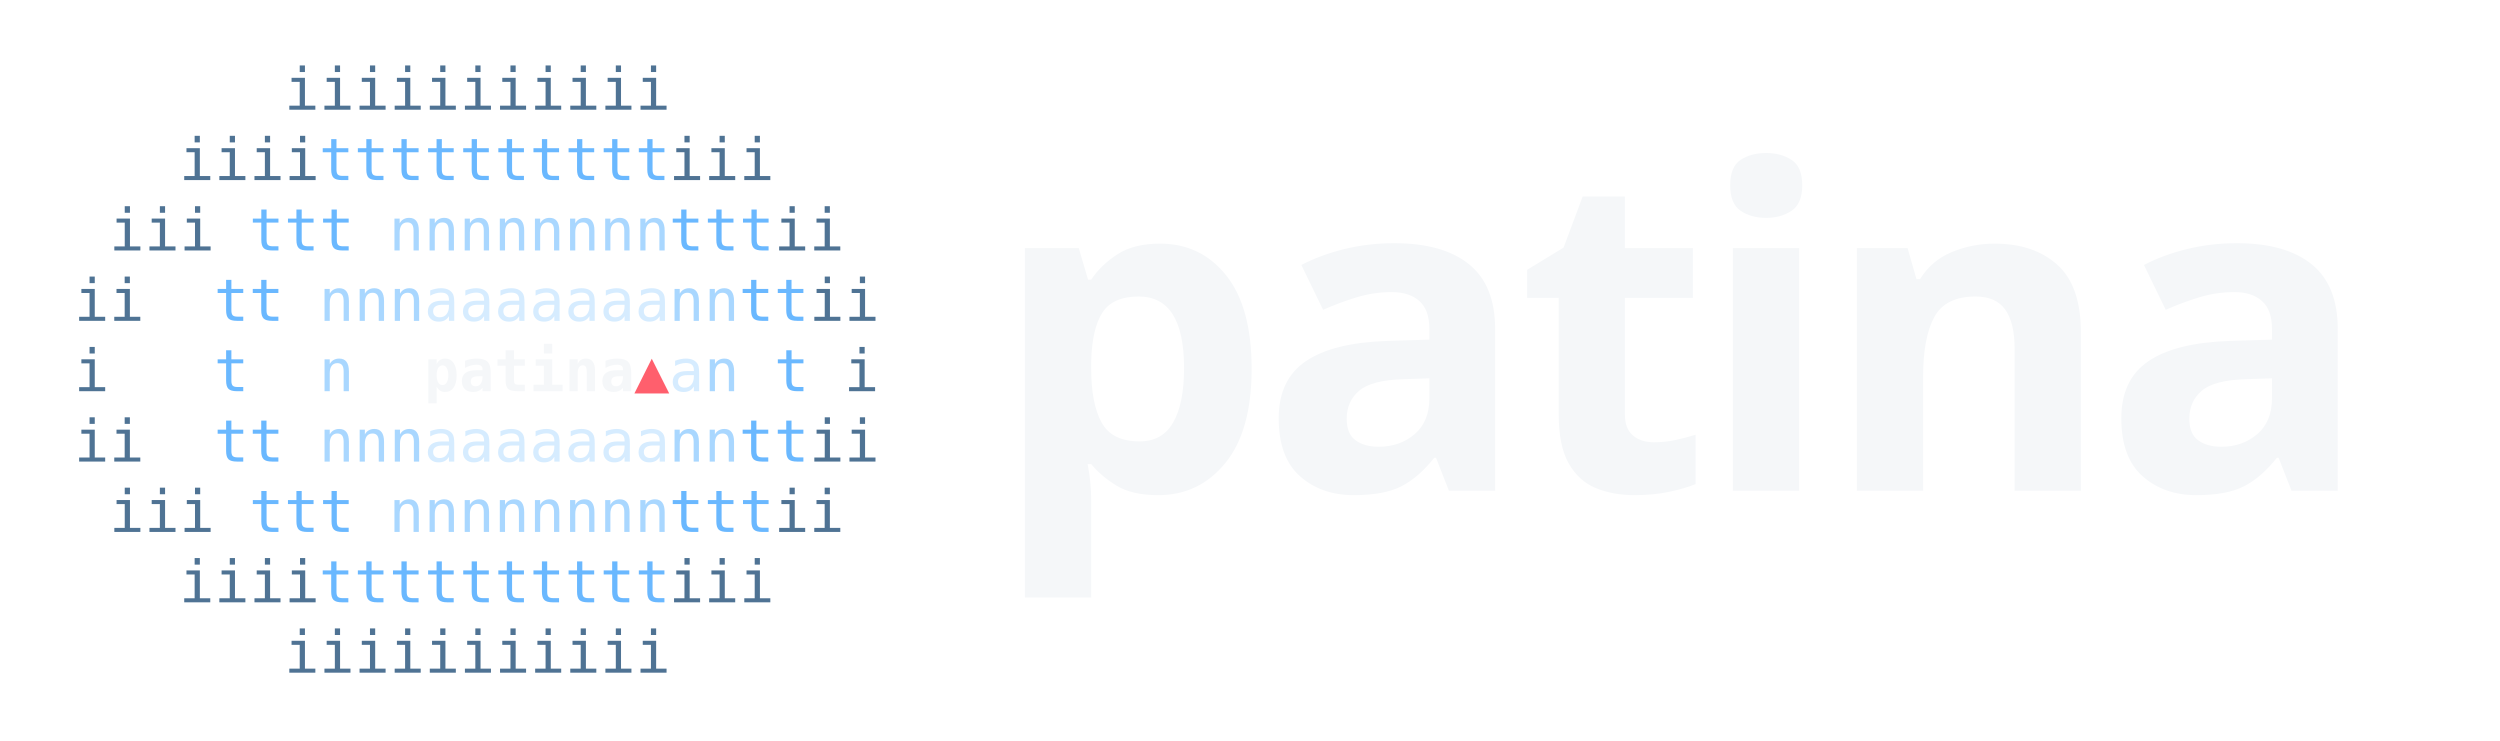
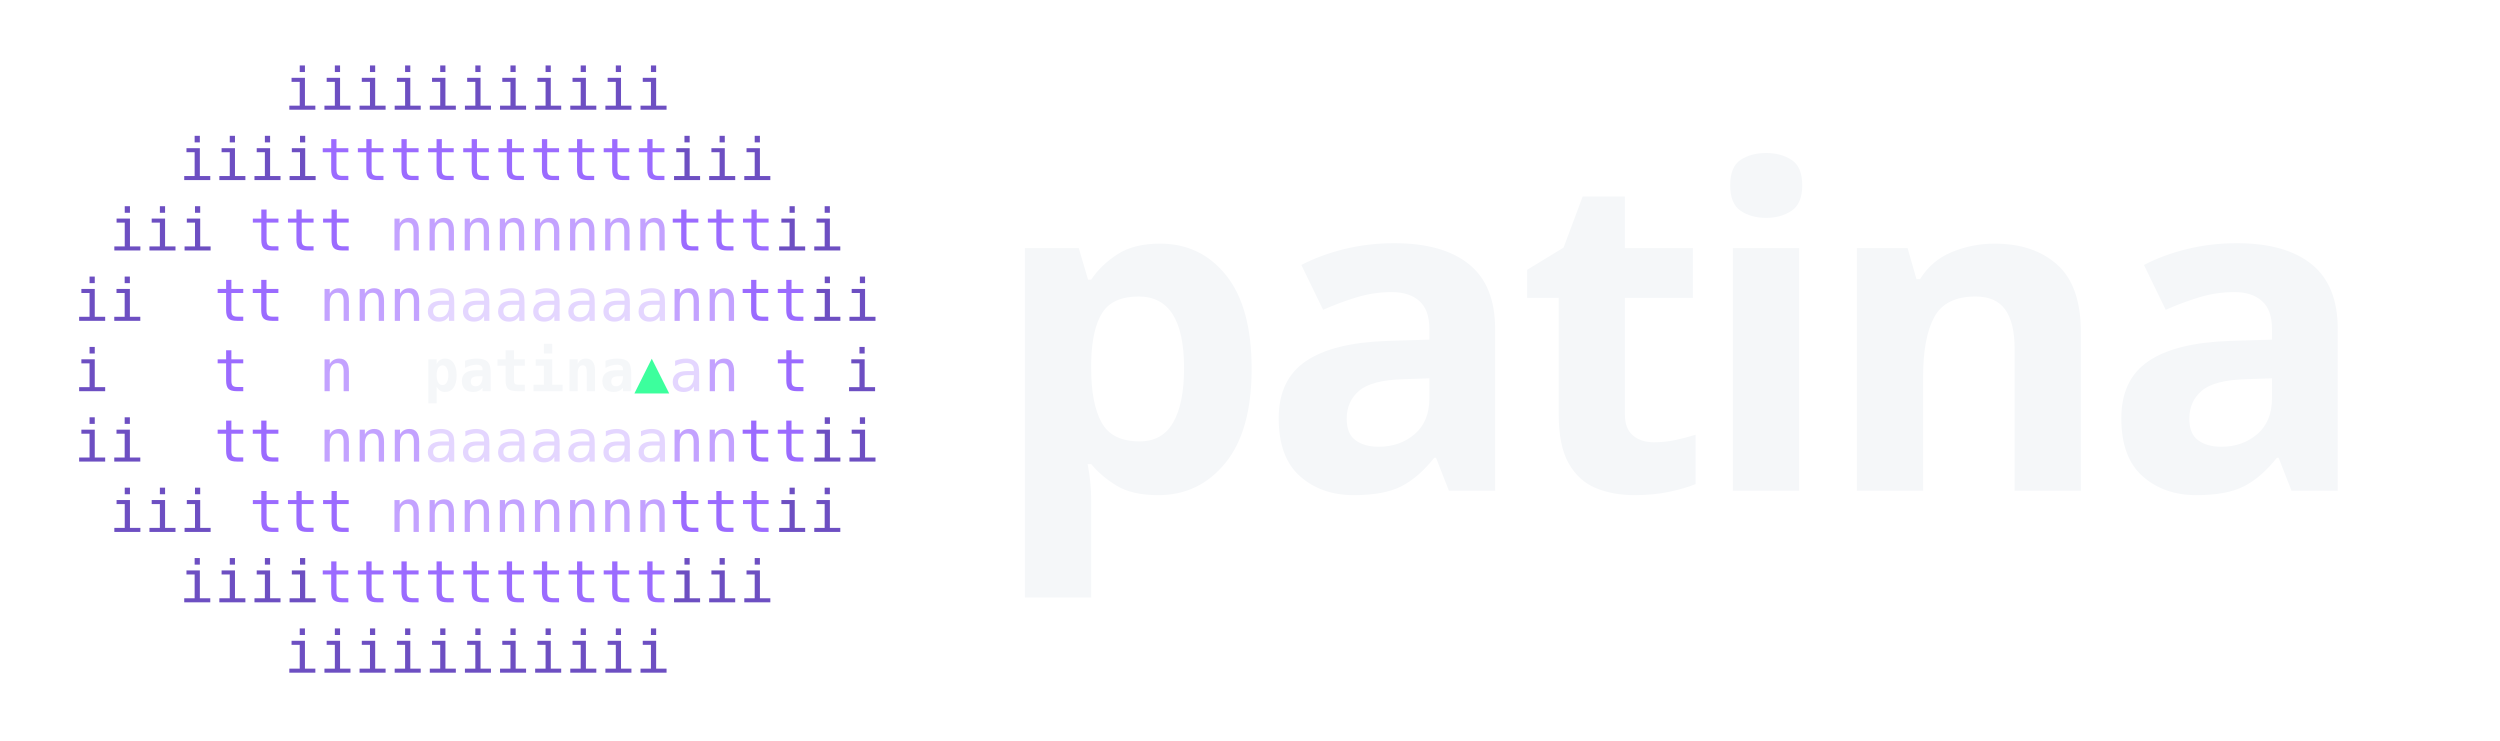
<svg xmlns="http://www.w3.org/2000/svg" width="540" height="160" viewBox="0 0 540 160">
  <g font-family="JetBrains Mono, monospace" font-weight="500" font-size="12.6" xml:space="preserve">
-     <text x="61.4" y="23.7" fill="#4f7394">iiiiiiiiiii</text>
-     <text x="38.7" y="38.9" fill="#4f7394">iiii</text>
-     <text x="68.9" y="38.9" fill="#6ab8ff">tttttttttt</text>
-     <text x="144.5" y="38.9" fill="#4f7394">iii</text>
-     <text x="23.6" y="54.1" fill="#4f7394">iii</text>
-     <text x="53.8" y="54.1" fill="#6ab8ff">ttt</text>
-     <text x="84" y="54.1" fill="#a9d7ff">nnnnnnnn</text>
-     <text x="144.5" y="54.1" fill="#6ab8ff">ttt</text>
-     <text x="167.2" y="54.1" fill="#4f7394">ii</text>
-     <text x="16" y="69.3" fill="#4f7394">ii</text>
-     <text x="46.2" y="69.3" fill="#6ab8ff">tt</text>
-     <text x="68.9" y="69.3" fill="#a9d7ff">nnn</text>
-     <text x="91.6" y="69.3" fill="#d6ecff">aaaaaaa</text>
-     <text x="144.5" y="69.3" fill="#a9d7ff">nn</text>
-     <text x="159.6" y="69.3" fill="#6ab8ff">tt</text>
-     <text x="174.8" y="69.3" fill="#4f7394">ii</text>
-     <text x="16" y="84.5" fill="#4f7394">i</text>
-     <text x="46.2" y="84.5" fill="#6ab8ff">t</text>
-     <text x="68.9" y="84.5" fill="#a9d7ff">n</text>
+     <text x="61.4" y="23.7" fill="#6d4fc2">iiiiiiiiiii</text>
+     <text x="38.7" y="38.9" fill="#6d4fc2">iiii</text>
+     <text x="68.9" y="38.9" fill="#9b6bff">tttttttttt</text>
+     <text x="144.5" y="38.9" fill="#6d4fc2">iii</text>
+     <text x="23.6" y="54.1" fill="#6d4fc2">iii</text>
+     <text x="53.8" y="54.1" fill="#9b6bff">ttt</text>
+     <text x="84" y="54.1" fill="#c3a2ff">nnnnnnnn</text>
+     <text x="144.5" y="54.1" fill="#9b6bff">ttt</text>
+     <text x="167.2" y="54.1" fill="#6d4fc2">ii</text>
+     <text x="16" y="69.3" fill="#6d4fc2">ii</text>
+     <text x="46.2" y="69.3" fill="#9b6bff">tt</text>
+     <text x="68.9" y="69.3" fill="#c3a2ff">nnn</text>
+     <text x="91.6" y="69.3" fill="#e4d6ff">aaaaaaa</text>
+     <text x="144.5" y="69.3" fill="#c3a2ff">nn</text>
+     <text x="159.6" y="69.3" fill="#9b6bff">tt</text>
+     <text x="174.8" y="69.3" fill="#6d4fc2">ii</text>
+     <text x="16" y="84.5" fill="#6d4fc2">i</text>
+     <text x="46.2" y="84.5" fill="#9b6bff">t</text>
+     <text x="68.9" y="84.5" fill="#c3a2ff">n</text>
    <text x="91.6" y="84.5" fill="#f5f7f9" font-weight="800">patina</text>
-     <text x="137" y="84.5" fill="#ff5f6d">▲</text>
-     <text x="144.5" y="84.5" fill="#d6ecff">a</text>
-     <text x="152.1" y="84.5" fill="#a9d7ff">n</text>
-     <text x="167.2" y="84.5" fill="#6ab8ff">t</text>
-     <text x="182.3" y="84.5" fill="#4f7394">i</text>
-     <text x="16" y="99.7" fill="#4f7394">ii</text>
-     <text x="46.2" y="99.7" fill="#6ab8ff">tt</text>
-     <text x="68.9" y="99.7" fill="#a9d7ff">nnn</text>
-     <text x="91.6" y="99.7" fill="#d6ecff">aaaaaaa</text>
-     <text x="144.5" y="99.7" fill="#a9d7ff">nn</text>
-     <text x="159.6" y="99.7" fill="#6ab8ff">tt</text>
-     <text x="174.8" y="99.7" fill="#4f7394">ii</text>
-     <text x="23.6" y="114.9" fill="#4f7394">iii</text>
-     <text x="53.8" y="114.9" fill="#6ab8ff">ttt</text>
-     <text x="84" y="114.9" fill="#a9d7ff">nnnnnnnn</text>
-     <text x="144.5" y="114.9" fill="#6ab8ff">ttt</text>
-     <text x="167.2" y="114.9" fill="#4f7394">ii</text>
-     <text x="38.7" y="130.1" fill="#4f7394">iiii</text>
-     <text x="68.9" y="130.1" fill="#6ab8ff">tttttttttt</text>
-     <text x="144.5" y="130.1" fill="#4f7394">iii</text>
-     <text x="61.4" y="145.3" fill="#4f7394">iiiiiiiiiii</text>
+     <text x="137" y="84.5" fill="#3cff9d">▲</text>
+     <text x="144.5" y="84.5" fill="#e4d6ff">a</text>
+     <text x="152.1" y="84.5" fill="#c3a2ff">n</text>
+     <text x="167.2" y="84.5" fill="#9b6bff">t</text>
+     <text x="182.3" y="84.5" fill="#6d4fc2">i</text>
+     <text x="16" y="99.7" fill="#6d4fc2">ii</text>
+     <text x="46.2" y="99.7" fill="#9b6bff">tt</text>
+     <text x="68.9" y="99.7" fill="#c3a2ff">nnn</text>
+     <text x="91.6" y="99.7" fill="#e4d6ff">aaaaaaa</text>
+     <text x="144.5" y="99.7" fill="#c3a2ff">nn</text>
+     <text x="159.6" y="99.7" fill="#9b6bff">tt</text>
+     <text x="174.8" y="99.7" fill="#6d4fc2">ii</text>
+     <text x="23.6" y="114.9" fill="#6d4fc2">iii</text>
+     <text x="53.8" y="114.9" fill="#9b6bff">ttt</text>
+     <text x="84" y="114.9" fill="#c3a2ff">nnnnnnnn</text>
+     <text x="144.5" y="114.9" fill="#9b6bff">ttt</text>
+     <text x="167.2" y="114.9" fill="#6d4fc2">ii</text>
+     <text x="38.7" y="130.1" fill="#6d4fc2">iiii</text>
+     <text x="68.9" y="130.1" fill="#9b6bff">tttttttttt</text>
+     <text x="144.5" y="130.1" fill="#6d4fc2">iii</text>
+     <text x="61.4" y="145.3" fill="#6d4fc2">iiiiiiiiiii</text>
  </g>
  <text x="213.9" y="106" font-family="Sora, sans-serif" font-weight="800" font-size="96" letter-spacing="-2.5" fill="#f5f7f9">patina</text>
</svg>
